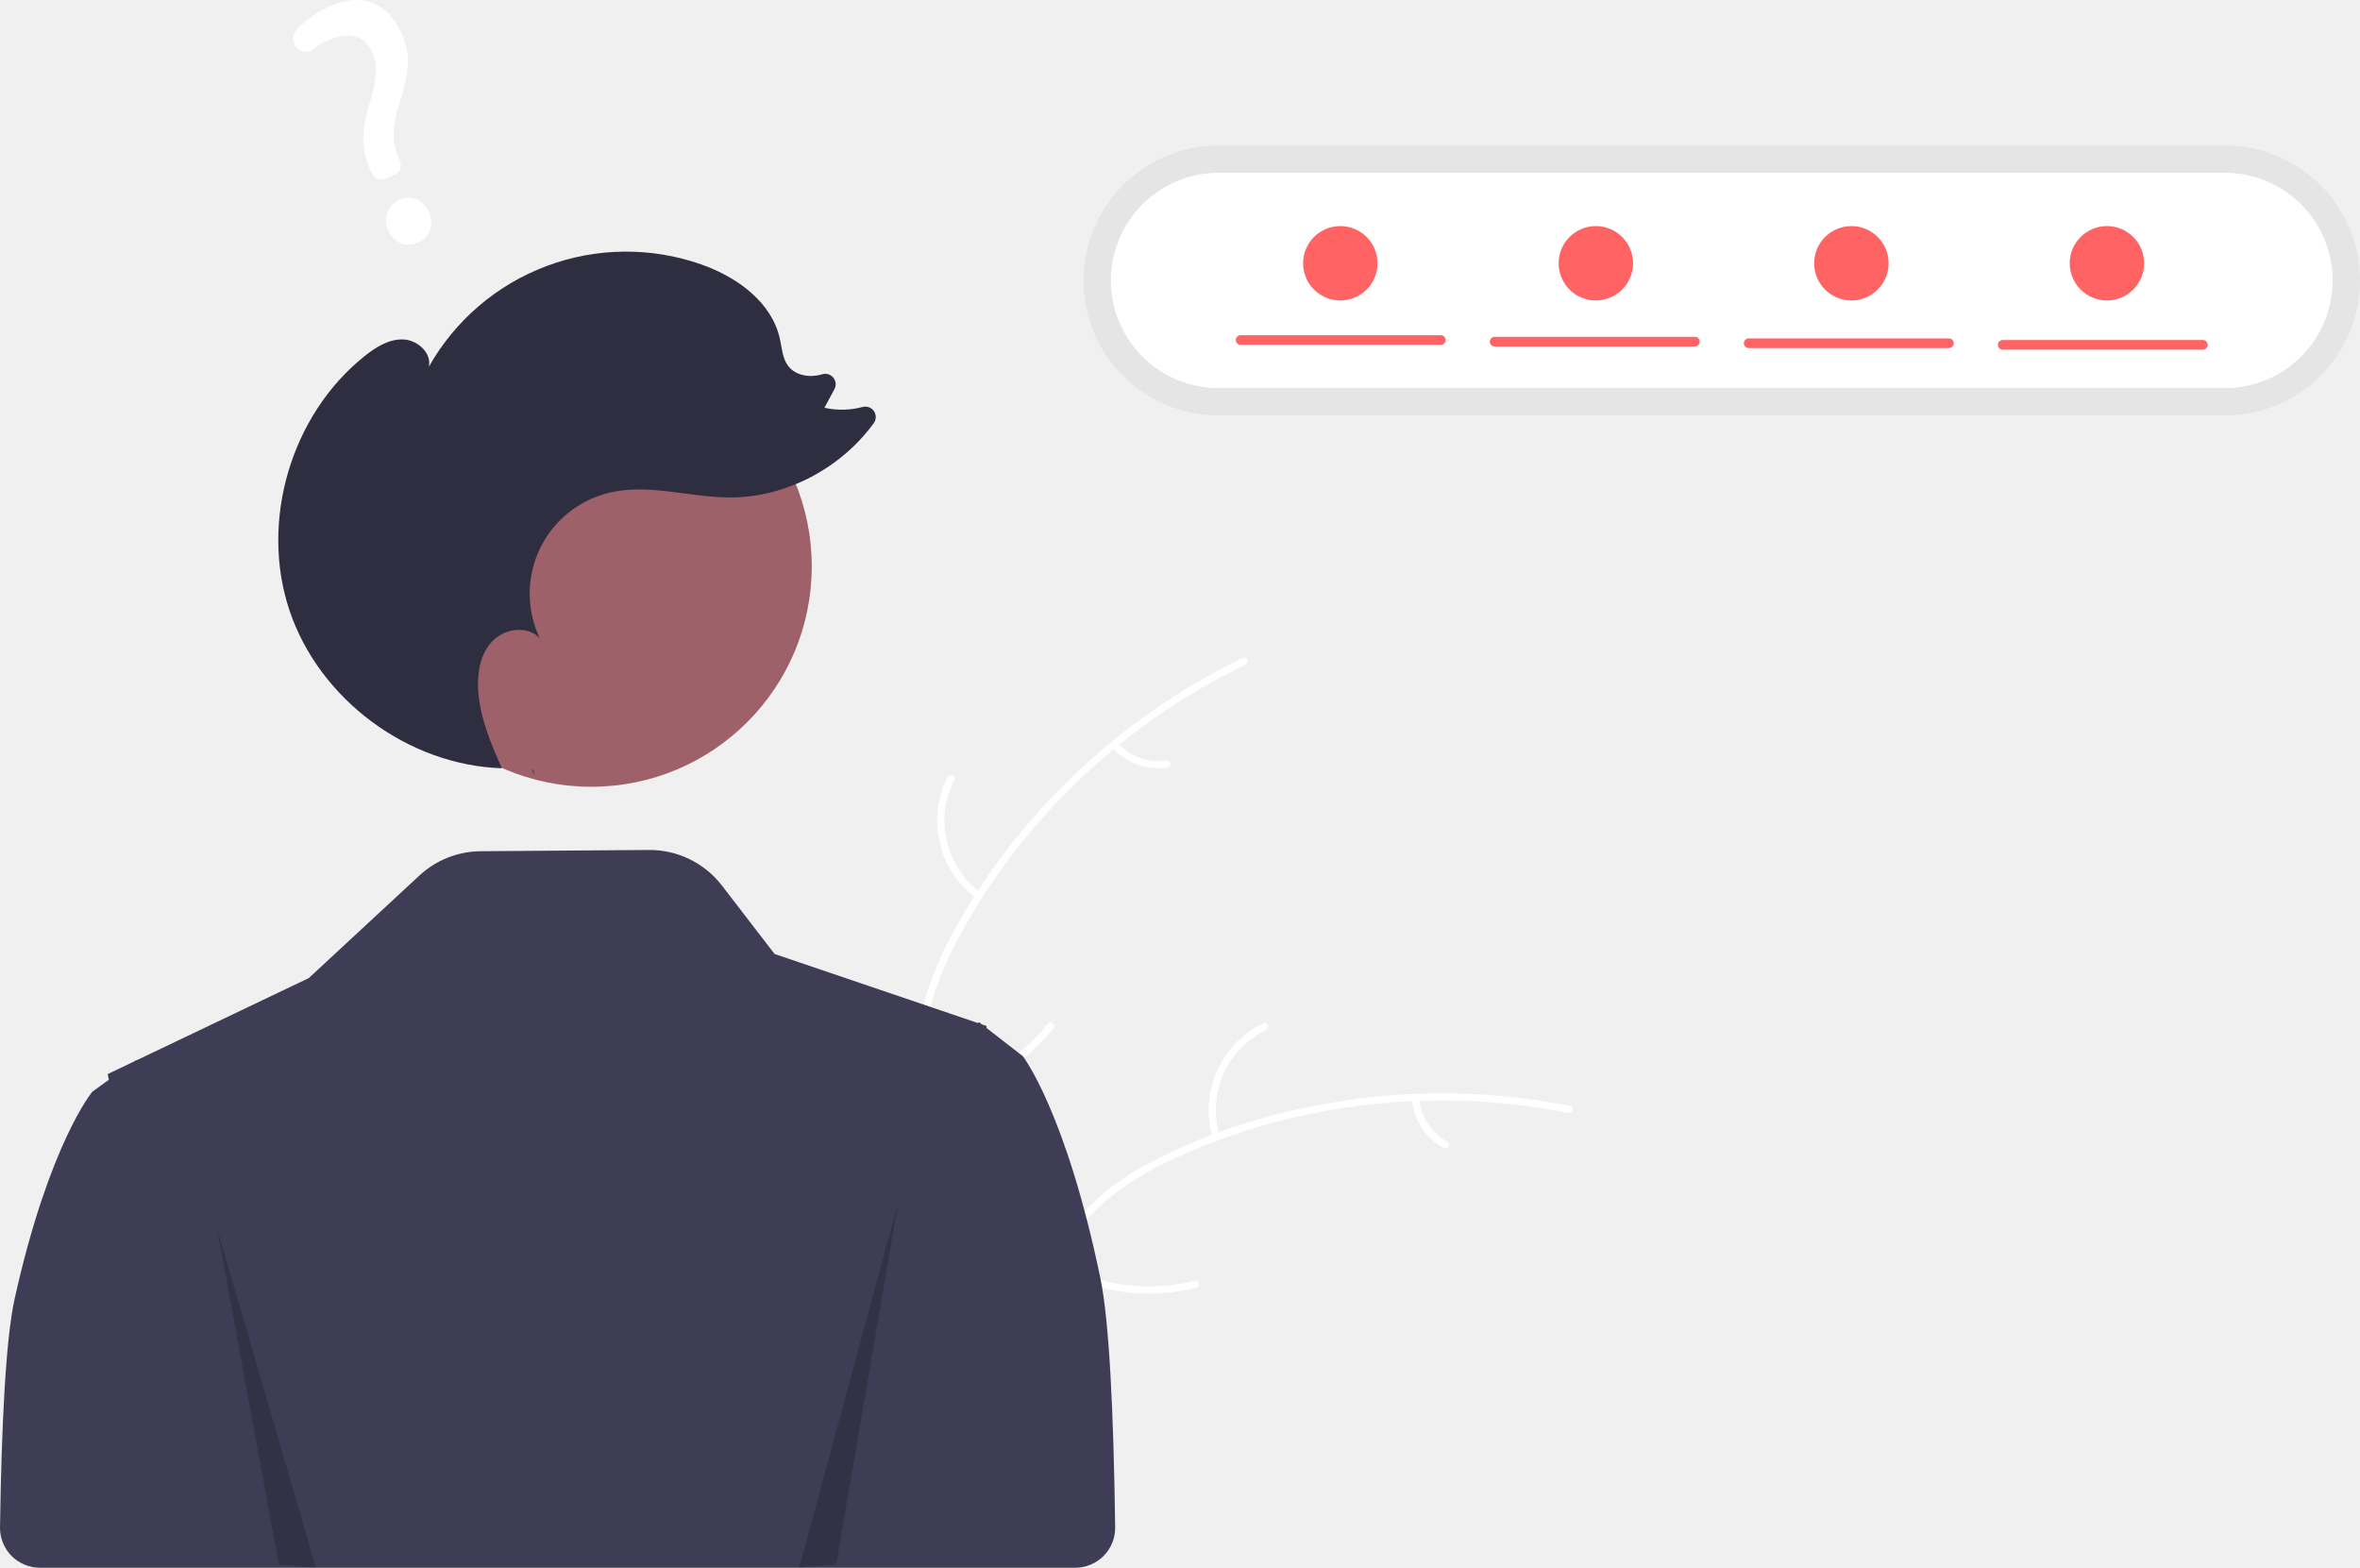
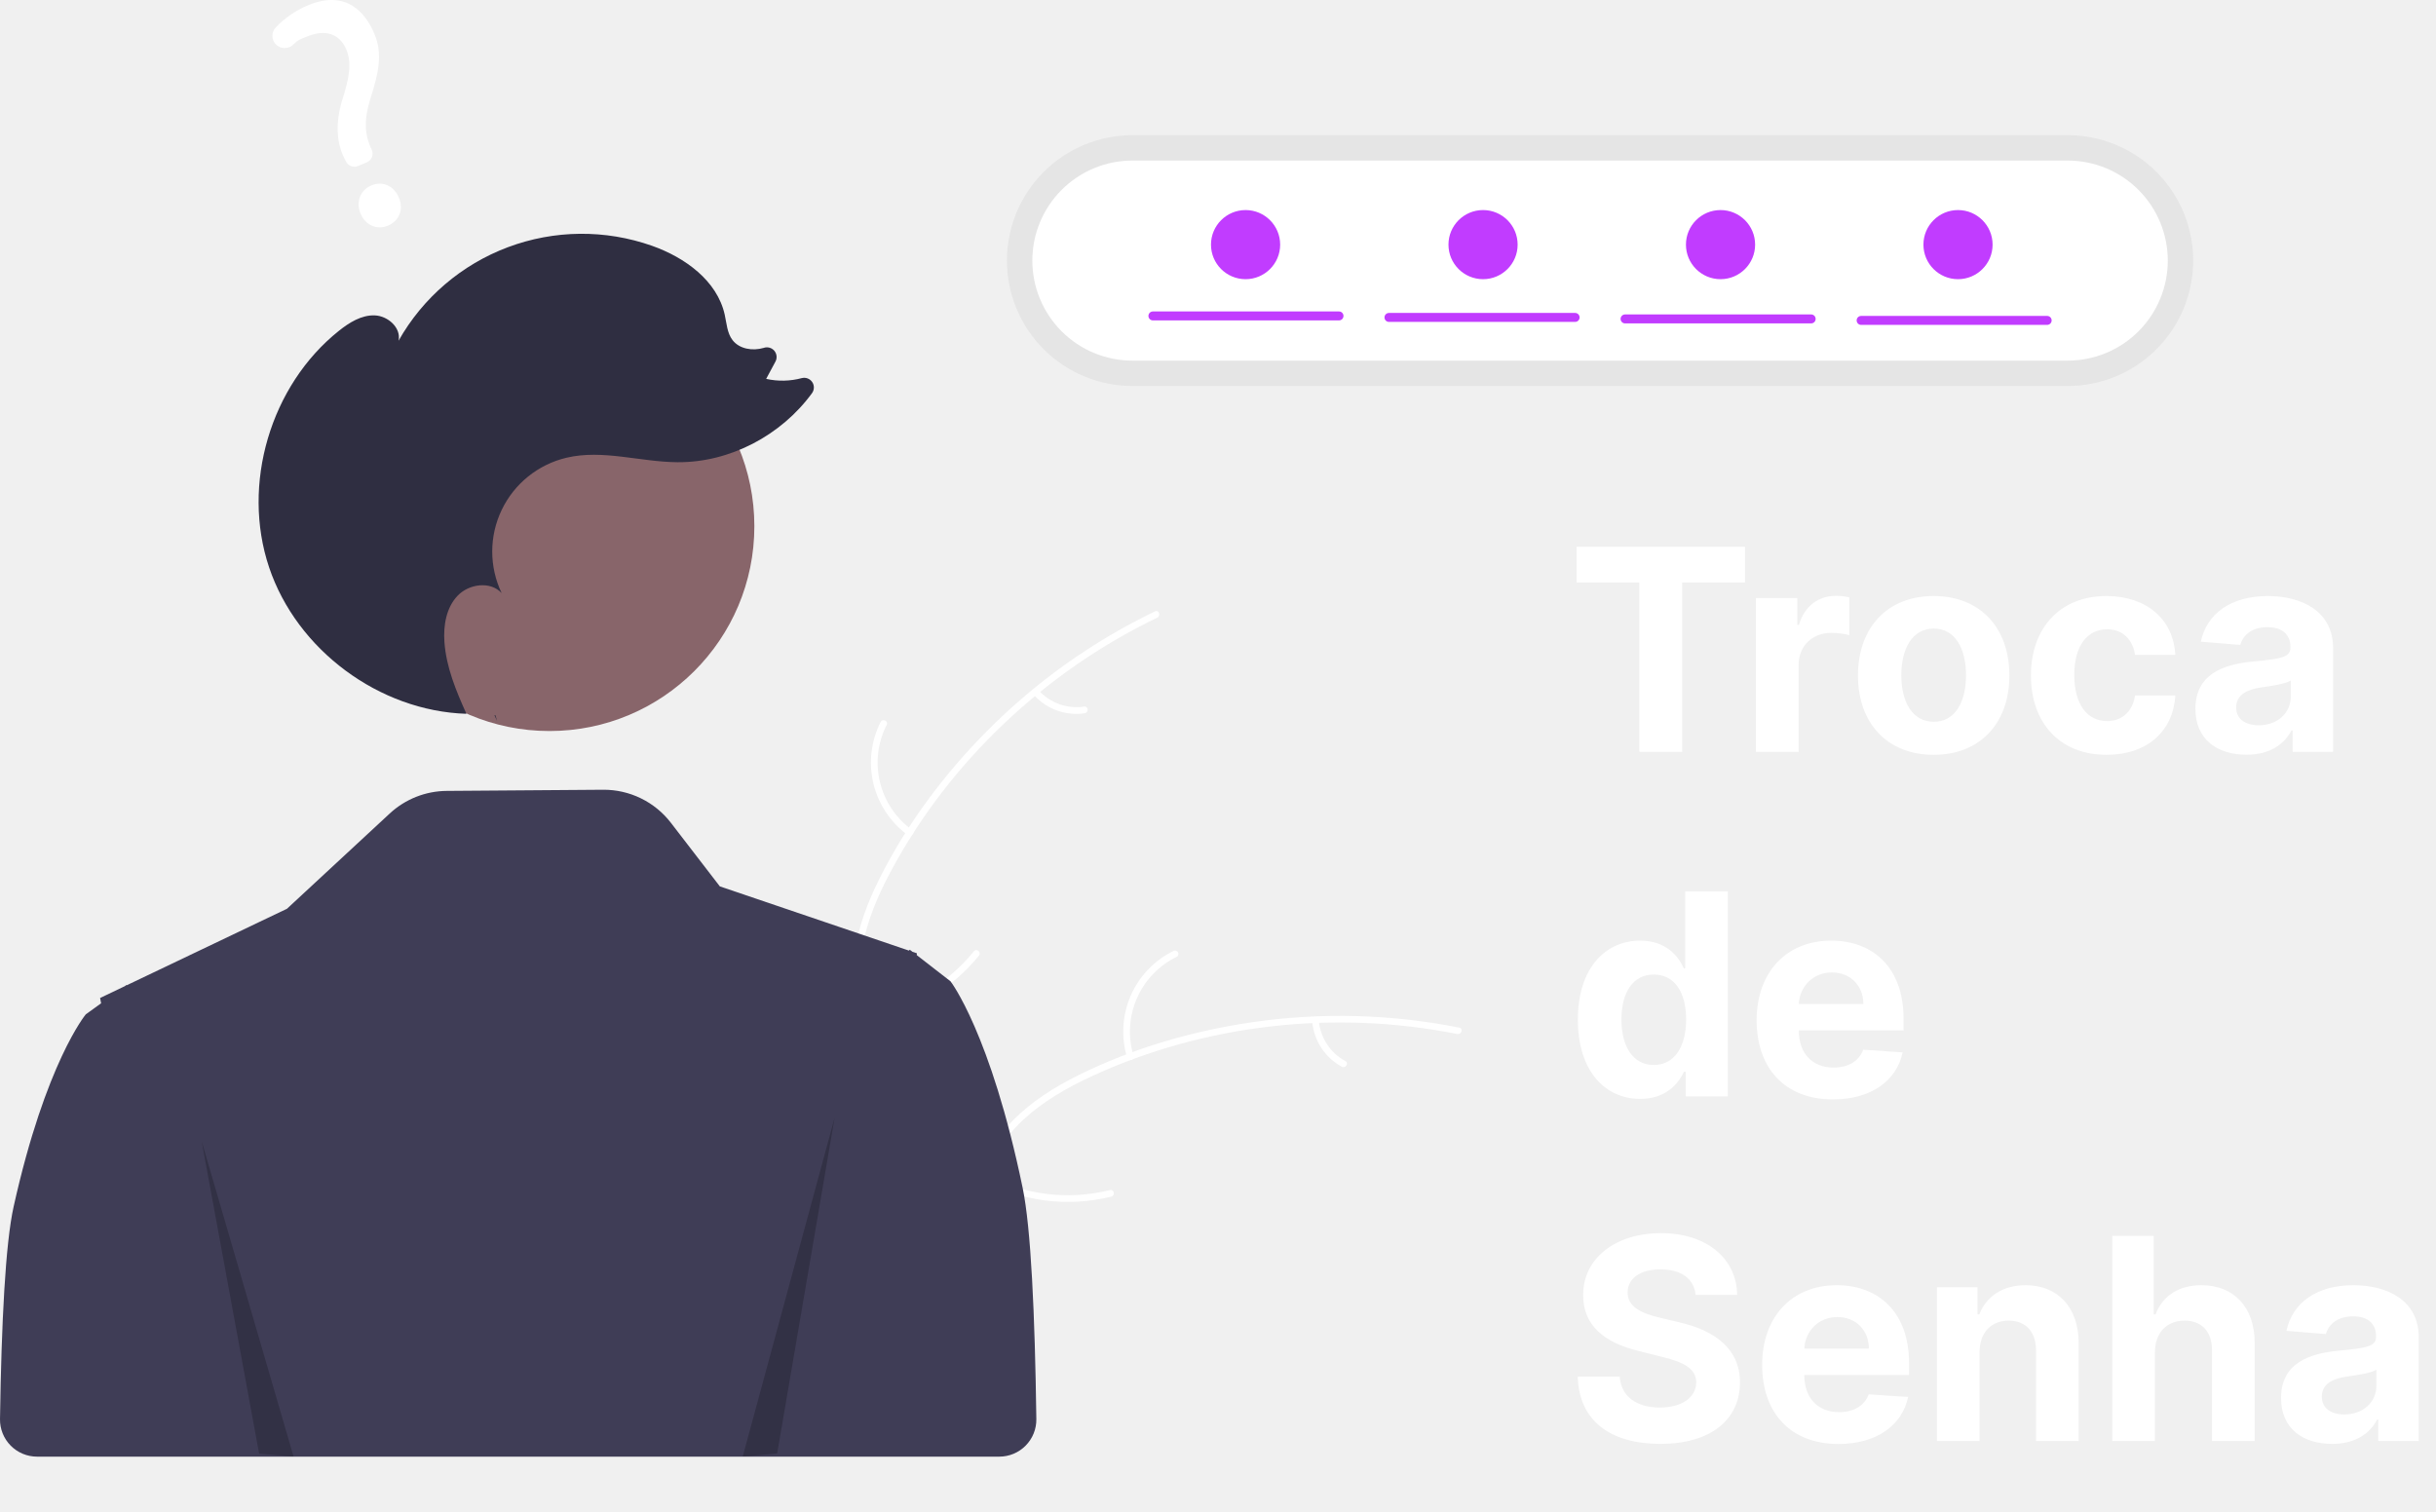
- <svg xmlns="http://www.w3.org/2000/svg" width="280" height="186" viewBox="0 0 280 186" fill="none">
-   <g clip-path="url(#clip0_123_373)">
+ <svg xmlns="http://www.w3.org/2000/svg" width="311" height="193" viewBox="0 0 311 193" fill="none">
+   <g clip-path="url(#clip0_227_73)">
    <path d="M100.436 107.045C110.032 90.172 128.336 77.217 147.712 78.465C133.419 94.001 125.085 114.089 124.184 135.176C123.866 143.309 124.359 152.389 118.956 158.479C115.595 162.268 110.456 164.104 105.404 164.489C100.352 164.874 95.301 163.961 90.316 163.053L89.107 163.424C88.646 144.021 90.841 123.917 100.436 107.045Z" fill="#F0F0F0" />
-     <path d="M147.741 78.871C133.412 85.766 121.195 97.281 113.695 111.324C112.073 114.36 110.693 117.581 110.09 120.987C109.488 124.394 109.909 127.638 111.073 130.874C112.137 133.832 113.569 136.735 113.895 139.901C114.239 143.237 113.011 146.357 110.8 148.833C108.095 151.863 104.462 153.74 100.846 155.452C96.831 157.354 92.63 159.265 89.786 162.813C89.442 163.243 88.794 162.684 89.138 162.254C94.086 156.081 102.556 154.92 108.429 149.947C111.17 147.626 113.227 144.466 113.097 140.763C112.984 137.525 111.51 134.53 110.407 131.544C109.248 128.408 108.67 125.256 109.086 121.913C109.511 118.493 110.768 115.211 112.305 112.147C115.771 105.236 120.513 98.892 125.947 93.407C132.191 87.103 139.468 81.913 147.464 78.062C147.959 77.823 148.232 78.634 147.741 78.871Z" fill="white" />
-     <path d="M115.892 106.631C113.695 105.025 112.141 102.692 111.507 100.047C110.873 97.402 111.2 94.617 112.43 92.191C112.68 91.701 113.454 92.067 113.203 92.558C112.054 94.815 111.749 97.409 112.345 99.871C112.94 102.332 114.397 104.501 116.451 105.983C116.897 106.306 116.335 106.952 115.892 106.631Z" fill="white" />
-     <path d="M110.335 129.445C115.84 128.641 120.838 125.793 124.335 121.468C124.681 121.04 125.329 121.599 124.983 122.027C121.336 126.52 116.128 129.474 110.398 130.298C109.852 130.376 109.792 129.522 110.335 129.445V129.445Z" fill="white" />
-     <path d="M132.614 88.155C133.334 88.954 134.242 89.561 135.255 89.921C136.268 90.282 137.355 90.386 138.418 90.224C138.963 90.139 139.022 90.992 138.48 91.077C137.305 91.251 136.105 91.135 134.985 90.739C133.864 90.342 132.859 89.678 132.055 88.803C131.972 88.727 131.921 88.622 131.913 88.51C131.905 88.398 131.94 88.287 132.01 88.2C132.085 88.114 132.19 88.062 132.303 88.053C132.416 88.045 132.528 88.082 132.614 88.155Z" fill="white" />
-     <path d="M186.265 131.692C185.926 131.754 185.587 131.817 185.245 131.886C180.696 132.754 176.224 133.99 171.874 135.581C171.536 135.699 171.195 135.823 170.861 135.95C160.423 139.896 150.808 145.744 142.506 153.198C139.205 156.168 136.135 159.383 133.322 162.818C129.438 167.562 125.604 173.014 120.528 176.107C120.002 176.436 119.456 176.732 118.894 176.993L89.653 164.87C89.601 164.809 89.545 164.754 89.492 164.693L88.302 164.263C88.435 164.075 88.577 163.884 88.71 163.697C88.786 163.588 88.869 163.481 88.946 163.372C88.999 163.301 89.052 163.229 89.096 163.161C89.114 163.137 89.131 163.113 89.146 163.096C89.19 163.028 89.238 162.97 89.279 162.909C90.068 161.837 90.865 160.769 91.672 159.704C91.675 159.697 91.675 159.697 91.684 159.693C97.851 151.597 104.748 143.945 112.588 137.582C112.824 137.391 113.063 137.192 113.312 137.007C116.862 134.158 120.639 131.604 124.605 129.371C126.78 128.155 129.016 127.05 131.303 126.06C137.219 123.513 143.498 121.912 149.911 121.316C162.695 120.13 175.717 123.043 185.522 131.071C185.772 131.276 186.017 131.479 186.265 131.692Z" fill="#F0F0F0" />
-     <path d="M186.045 132.035C170.452 128.917 153.761 130.759 139.314 137.458C136.19 138.906 133.148 140.647 130.616 143.004C128.082 145.362 126.465 148.205 125.445 151.489C124.513 154.492 123.908 157.671 122.261 160.395C120.526 163.266 117.667 165.018 114.41 165.665C110.425 166.456 106.394 165.768 102.475 164.959C98.124 164.061 93.619 163.059 89.211 164.181C88.677 164.317 88.497 163.48 89.03 163.345C96.7 161.393 104.161 165.563 111.846 165.127C115.432 164.923 118.978 163.638 121.105 160.604C122.965 157.95 123.592 154.672 124.51 151.623C125.473 148.422 126.911 145.557 129.256 143.138C131.655 140.664 134.636 138.8 137.708 137.278C144.638 133.846 152.247 131.635 159.888 130.526C168.671 129.25 177.608 129.486 186.311 131.222C186.85 131.33 186.58 132.142 186.045 132.035V132.035Z" fill="white" />
+     <path d="M147.741 78.871C133.412 85.766 121.195 97.281 113.695 111.324C112.073 114.36 110.693 117.581 110.09 120.987C109.488 124.394 109.909 127.638 111.073 130.874C112.137 133.832 113.569 136.735 113.895 139.901C114.239 143.237 113.011 146.357 110.8 148.833C108.095 151.862 104.462 153.74 100.846 155.452C96.831 157.354 92.63 159.265 89.786 162.813C89.442 163.243 88.794 162.684 89.138 162.254C94.086 156.081 102.556 154.92 108.429 149.947C111.17 147.626 113.227 144.466 113.097 140.763C112.984 137.525 111.51 134.53 110.407 131.544C109.248 128.408 108.67 125.255 109.086 121.913C109.511 118.493 110.768 115.211 112.305 112.147C115.771 105.236 120.513 98.892 125.947 93.407C132.191 87.103 139.468 81.913 147.464 78.062C147.958 77.823 148.232 78.634 147.741 78.871Z" fill="white" />
+     <path d="M115.892 106.631C113.695 105.025 112.141 102.692 111.507 100.047C110.873 97.402 111.2 94.617 112.43 92.191C112.68 91.701 113.454 92.067 113.203 92.558C112.053 94.815 111.749 97.409 112.345 99.871C112.94 102.332 114.396 104.501 116.451 105.983C116.897 106.306 116.335 106.952 115.892 106.631Z" fill="white" />
+     <path d="M110.336 129.445C115.84 128.641 120.839 125.793 124.335 121.468C124.681 121.04 125.329 121.599 124.983 122.027C121.336 126.52 116.128 129.474 110.398 130.298C109.852 130.376 109.792 129.522 110.336 129.445V129.445Z" fill="white" />
+     <path d="M132.614 88.156C133.334 88.954 134.242 89.561 135.255 89.921C136.268 90.283 137.355 90.386 138.418 90.224C138.963 90.139 139.022 90.992 138.48 91.077C137.305 91.251 136.105 91.135 134.985 90.739C133.865 90.342 132.859 89.678 132.055 88.803C131.972 88.727 131.921 88.622 131.913 88.51C131.905 88.398 131.94 88.287 132.01 88.2C132.085 88.114 132.19 88.062 132.303 88.054C132.416 88.045 132.528 88.082 132.614 88.156Z" fill="white" />
+     <path d="M186.265 131.692C185.926 131.754 185.587 131.817 185.245 131.886C180.696 132.754 176.224 133.99 171.874 135.581C171.536 135.699 171.195 135.823 170.861 135.95C160.423 139.896 150.808 145.744 142.506 153.198C139.205 156.168 136.135 159.383 133.322 162.818C129.438 167.562 125.604 173.014 120.528 176.107C120.002 176.436 119.456 176.732 118.894 176.993L89.653 164.87C89.601 164.809 89.545 164.754 89.492 164.693L88.302 164.263C88.435 164.075 88.577 163.884 88.709 163.697C88.786 163.588 88.869 163.481 88.945 163.372C88.999 163.301 89.052 163.229 89.096 163.161C89.113 163.137 89.131 163.113 89.146 163.096C89.19 163.028 89.238 162.97 89.279 162.909C90.068 161.837 90.865 160.769 91.672 159.704C91.675 159.697 91.675 159.697 91.684 159.693C97.851 151.597 104.748 143.945 112.588 137.582C112.824 137.39 113.062 137.192 113.312 137.006C116.862 134.158 120.638 131.604 124.604 129.371C126.78 128.155 129.016 127.05 131.303 126.06C137.219 123.513 143.498 121.912 149.911 121.316C162.695 120.13 175.716 123.043 185.522 131.071C185.772 131.276 186.017 131.479 186.265 131.692Z" fill="#F0F0F0" />
+     <path d="M186.045 132.035C170.451 128.917 153.761 130.759 139.314 137.458C136.19 138.906 133.148 140.647 130.616 143.004C128.082 145.362 126.465 148.205 125.445 151.489C124.513 154.492 123.908 157.671 122.261 160.395C120.526 163.266 117.667 165.018 114.41 165.665C110.425 166.456 106.394 165.768 102.475 164.959C98.124 164.061 93.619 163.059 89.211 164.181C88.677 164.317 88.497 163.48 89.03 163.345C96.7 161.393 104.161 165.563 111.846 165.127C115.432 164.923 118.978 163.638 121.105 160.604C122.965 157.95 123.592 154.672 124.51 151.623C125.473 148.423 126.911 145.558 129.256 143.138C131.655 140.664 134.636 138.8 137.708 137.279C144.638 133.846 152.247 131.635 159.888 130.526C168.671 129.25 177.608 129.486 186.311 131.222C186.85 131.33 186.58 132.142 186.045 132.035V132.035Z" fill="white" />
    <path d="M143.895 135.033C143.108 132.429 143.272 129.63 144.359 127.137C145.446 124.643 147.385 122.617 149.828 121.42C150.323 121.179 150.72 121.937 150.225 122.178C147.947 123.289 146.142 125.176 145.134 127.5C144.127 129.825 143.984 132.432 144.731 134.852C144.893 135.378 144.055 135.556 143.895 135.033Z" fill="white" />
-     <path d="M125.717 149.905C130.596 152.575 136.303 153.31 141.7 151.961C142.234 151.827 142.414 152.663 141.88 152.797C136.262 154.19 130.325 153.414 125.254 150.624C124.77 150.357 125.237 149.64 125.717 149.905Z" fill="white" />
-     <path d="M168.375 130.345C168.469 131.416 168.828 132.446 169.42 133.344C170.011 134.242 170.816 134.979 171.763 135.489C172.249 135.749 171.782 136.466 171.299 136.208C170.256 135.64 169.367 134.825 168.712 133.834C168.056 132.844 167.653 131.708 167.538 130.525C167.518 130.415 167.541 130.301 167.602 130.206C167.663 130.112 167.757 130.044 167.866 130.017C167.977 129.994 168.093 130.015 168.188 130.076C168.283 130.138 168.35 130.234 168.375 130.345Z" fill="white" />
-     <path d="M130.563 151.693C126.468 131.901 121.35 125.302 121.35 125.302L119.394 123.787L117.042 121.961L117.054 121.726L116.496 121.536L116.365 121.435L116.15 121.27L116.116 121.307L116.043 121.382L105.401 117.767L91.9 113.183L85.649 105.06C84.631 103.738 83.32 102.668 81.819 101.937C80.318 101.205 78.668 100.831 76.999 100.843L57.033 100.991C54.333 101.011 51.739 102.039 49.76 103.874L36.636 116.042L16.188 125.804L16.153 125.769L15.939 125.923L12.779 127.433L12.909 128.111L10.954 129.522C10.954 129.522 5.835 135.662 1.74 154.078C0.698 158.763 0.186 168.815 0.001 181.202C-0.009 181.829 0.107 182.451 0.34 183.032C0.573 183.614 0.92 184.143 1.36 184.59C1.8 185.036 2.324 185.391 2.903 185.633C3.481 185.875 4.102 186 4.729 186H113.948V186H127.58C128.206 186 128.827 185.875 129.404 185.633C129.982 185.391 130.506 185.037 130.946 184.591C131.386 184.145 131.733 183.617 131.967 183.036C132.201 182.455 132.317 181.833 132.308 181.207C132.127 167.728 131.615 156.775 130.563 151.693Z" fill="#3F3D56" />
-     <path d="M144.577 17.26C140.328 17.26 136.252 18.947 133.248 21.951C130.243 24.954 128.555 29.028 128.555 33.275C128.555 37.523 130.243 41.596 133.248 44.6C136.252 47.603 140.328 49.29 144.577 49.29H263.978C268.227 49.29 272.303 47.603 275.307 44.6C278.312 41.596 280 37.523 280 33.275C280 29.028 278.312 24.954 275.307 21.951C272.303 18.947 268.227 17.26 263.978 17.26H144.577Z" fill="#E5E5E5" />
+     <path d="M125.717 149.905C130.596 152.575 136.303 153.31 141.699 151.961C142.234 151.827 142.414 152.663 141.88 152.797C136.262 154.19 130.324 153.414 125.253 150.624C124.77 150.357 125.237 149.64 125.717 149.905Z" fill="white" />
+     <path d="M168.375 130.345C168.469 131.416 168.828 132.446 169.42 133.344C170.011 134.242 170.816 134.979 171.763 135.489C172.249 135.749 171.782 136.466 171.299 136.208C170.256 135.64 169.367 134.825 168.712 133.834C168.056 132.844 167.653 131.708 167.538 130.525C167.518 130.415 167.541 130.301 167.602 130.206C167.662 130.112 167.757 130.044 167.866 130.017C167.977 129.994 168.093 130.015 168.188 130.076C168.283 130.138 168.35 130.234 168.375 130.345Z" fill="white" />
+     <path d="M130.563 151.693C126.468 131.901 121.35 125.302 121.35 125.302L119.394 123.786L117.042 121.961L117.054 121.726L116.496 121.536L116.365 121.435L116.15 121.27L116.116 121.307L116.043 121.382L105.401 117.767L91.901 113.183L85.649 105.06C84.631 103.737 83.32 102.668 81.819 101.937C80.318 101.205 78.668 100.831 76.999 100.843L57.033 100.991C54.333 101.011 51.739 102.039 49.76 103.874L36.636 116.042L16.188 125.804L16.153 125.769L15.939 125.923L12.779 127.433L12.91 128.111L10.954 129.522C10.954 129.522 5.835 135.661 1.74 154.077C0.698 158.763 0.186 168.815 0.001 181.202C-0.009 181.828 0.107 182.451 0.34 183.032C0.574 183.614 0.92 184.143 1.36 184.59C1.8 185.036 2.325 185.391 2.903 185.633C3.481 185.875 4.102 186 4.729 186H113.948V186H127.58C128.206 186 128.827 185.875 129.405 185.633C129.982 185.391 130.507 185.037 130.946 184.591C131.386 184.145 131.733 183.617 131.967 183.036C132.201 182.455 132.317 181.833 132.308 181.207C132.127 167.728 131.615 156.774 130.563 151.693Z" fill="#3F3D56" />
+     <path d="M144.577 17.26C140.328 17.26 136.252 18.947 133.248 21.951C130.243 24.954 128.555 29.028 128.555 33.275C128.555 37.523 130.243 41.596 133.248 44.599C136.252 47.603 140.328 49.29 144.577 49.29H263.978C268.227 49.29 272.303 47.603 275.307 44.599C278.312 41.596 280 37.523 280 33.275C280 29.028 278.312 24.954 275.307 21.951C272.303 18.947 268.227 17.26 263.978 17.26H144.577Z" fill="#E5E5E5" />
    <path d="M144.577 20.501C141.187 20.501 137.937 21.847 135.54 24.243C133.144 26.638 131.797 29.887 131.797 33.275C131.797 36.663 133.144 39.912 135.54 42.308C137.937 44.703 141.187 46.049 144.577 46.049H263.978C267.367 46.049 270.618 44.703 273.014 42.308C275.411 39.912 276.757 36.663 276.757 33.275C276.757 29.887 275.411 26.638 273.014 24.243C270.618 21.847 267.367 20.501 263.978 20.501H144.577Z" fill="white" />
-     <path d="M70.151 93.345C84.597 93.345 96.308 81.639 96.308 67.199C96.308 52.759 84.597 41.053 70.151 41.053C55.705 41.053 43.994 52.759 43.994 67.199C43.994 81.639 55.705 93.345 70.151 93.345Z" fill="#9E616A" />
-     <path d="M63.46 92.065C63.348 91.819 63.237 91.572 63.126 91.325C63.168 91.326 63.211 91.332 63.254 91.333L63.46 92.065Z" fill="#2F2E41" />
-     <path d="M43.267 42.242C44.59 41.188 46.136 40.217 47.827 40.272C49.519 40.326 51.234 41.853 50.884 43.508C53.99 38.009 58.936 33.78 64.851 31.563C70.766 29.346 77.274 29.282 83.232 31.383C87.436 32.866 91.558 35.832 92.524 40.182C92.772 41.299 92.825 42.523 93.523 43.43C94.402 44.573 96.085 44.832 97.47 44.43C97.484 44.426 97.498 44.422 97.512 44.417C97.746 44.338 97.999 44.33 98.237 44.395C98.476 44.46 98.689 44.595 98.85 44.783C99.011 44.971 99.112 45.203 99.139 45.449C99.167 45.694 99.12 45.943 99.005 46.161L97.816 48.379C99.315 48.713 100.873 48.68 102.357 48.282C102.604 48.218 102.864 48.231 103.103 48.32C103.341 48.409 103.547 48.57 103.69 48.781C103.834 48.991 103.909 49.241 103.905 49.495C103.901 49.75 103.818 49.997 103.668 50.203C99.746 55.586 93.193 59.062 86.507 59.021C81.754 58.992 76.952 57.355 72.327 58.447C70.538 58.87 68.865 59.687 67.434 60.84C66.002 61.993 64.846 63.452 64.052 65.109C63.257 66.766 62.844 68.581 62.842 70.418C62.841 72.256 63.251 74.071 64.043 75.73C62.622 74.176 59.875 74.544 58.421 76.067C56.968 77.591 56.592 79.864 56.738 81.964C56.962 85.176 58.221 88.202 59.548 91.147C48.421 90.797 37.897 82.995 34.354 72.443C30.797 61.846 34.525 49.213 43.267 42.242Z" fill="#2F2E41" />
-     <path opacity="0.2" d="M25.745 145.718L33.082 185.617L37.484 186L25.745 145.718Z" fill="black" />
+     <path d="M70.151 93.345C84.597 93.345 96.308 81.639 96.308 67.199C96.308 52.759 84.597 41.053 70.151 41.053C55.705 41.053 43.994 52.759 43.994 67.199C43.994 81.639 55.705 93.345 70.151 93.345Z" fill="#88656A" />
+     <path d="M63.46 92.065C63.348 91.819 63.237 91.572 63.125 91.325C63.168 91.326 63.211 91.332 63.254 91.333L63.46 92.065Z" fill="#2F2E41" />
+     <path d="M43.267 42.242C44.59 41.188 46.136 40.217 47.828 40.272C49.519 40.326 51.234 41.853 50.884 43.508C53.99 38.009 58.936 33.78 64.851 31.563C70.766 29.346 77.274 29.282 83.232 31.383C87.436 32.866 91.558 35.832 92.524 40.182C92.772 41.299 92.825 42.523 93.523 43.43C94.402 44.573 96.085 44.832 97.471 44.43C97.484 44.426 97.498 44.422 97.512 44.417C97.746 44.338 97.999 44.33 98.237 44.395C98.476 44.46 98.689 44.595 98.85 44.783C99.011 44.971 99.112 45.203 99.139 45.449C99.167 45.694 99.12 45.943 99.005 46.161L97.816 48.379C99.315 48.713 100.873 48.68 102.357 48.282C102.604 48.218 102.864 48.231 103.103 48.32C103.341 48.409 103.547 48.57 103.69 48.781C103.834 48.991 103.909 49.241 103.905 49.495C103.901 49.75 103.818 49.997 103.668 50.203C99.746 55.586 93.194 59.062 86.507 59.021C81.754 58.992 76.952 57.355 72.327 58.447C70.538 58.87 68.866 59.687 67.434 60.84C66.002 61.993 64.846 63.452 64.052 65.109C63.257 66.766 62.844 68.581 62.842 70.418C62.841 72.256 63.251 74.071 64.043 75.73C62.622 74.176 59.875 74.544 58.422 76.067C56.968 77.591 56.592 79.864 56.738 81.964C56.962 85.176 58.221 88.202 59.548 91.147C48.421 90.797 37.897 82.995 34.355 72.443C30.797 61.846 34.525 49.213 43.267 42.242Z" fill="#2F2E41" />
+     <path opacity="0.2" d="M25.745 145.717L33.082 185.617L37.484 186L25.745 145.717Z" fill="black" />
    <path opacity="0.2" d="M106.558 142.708L99.222 185.588L94.82 186L106.558 142.708Z" fill="black" />
-     <path d="M49.524 28.814C48.117 29.401 46.65 28.758 46.034 27.285C45.409 25.788 45.993 24.27 47.422 23.673C48.851 23.077 50.293 23.722 50.928 25.242C51.554 26.739 50.976 28.208 49.524 28.814ZM46.83 20.728L45.711 21.195C45.432 21.311 45.119 21.317 44.835 21.213C44.552 21.109 44.317 20.902 44.179 20.633L44.123 20.525C42.92 18.356 42.782 15.719 43.716 12.693C44.581 9.978 44.94 8.068 44.218 6.338C43.382 4.338 41.598 3.712 39.323 4.62C38.441 4.988 38.16 4.982 37.465 5.671C37.315 5.822 37.134 5.942 36.936 6.022C36.738 6.103 36.525 6.143 36.311 6.139C36.104 6.137 35.9 6.093 35.711 6.01C35.521 5.927 35.35 5.806 35.208 5.656C34.935 5.366 34.782 4.983 34.78 4.585C34.778 4.186 34.927 3.802 35.197 3.509C36.365 2.288 37.772 1.321 39.332 0.671C44.22 -1.369 46.681 1.643 47.807 4.339C48.908 6.975 48.289 9.422 47.293 12.59C46.459 15.223 46.508 17.173 47.455 19.113C47.524 19.26 47.562 19.419 47.567 19.58C47.573 19.742 47.545 19.903 47.487 20.054C47.428 20.205 47.34 20.342 47.227 20.458C47.114 20.574 46.979 20.666 46.83 20.728L46.83 20.728Z" fill="white" />
-     <path d="M170.951 40.913H147.195C147.119 40.914 147.044 40.899 146.974 40.871C146.904 40.842 146.841 40.8 146.787 40.747C146.734 40.694 146.691 40.631 146.662 40.561C146.633 40.491 146.618 40.417 146.618 40.341C146.618 40.266 146.633 40.191 146.662 40.121C146.691 40.052 146.734 39.989 146.787 39.935C146.841 39.882 146.904 39.84 146.974 39.812C147.044 39.783 147.119 39.769 147.195 39.769H170.951C171.102 39.77 171.247 39.831 171.353 39.938C171.46 40.045 171.519 40.19 171.519 40.341C171.519 40.492 171.46 40.637 171.353 40.744C171.247 40.852 171.102 40.912 170.951 40.913Z" fill="#FF6363" />
-     <path d="M201.087 41.104H177.331C177.256 41.104 177.181 41.09 177.111 41.062C177.041 41.033 176.977 40.991 176.924 40.938C176.87 40.885 176.828 40.821 176.799 40.752C176.77 40.682 176.755 40.607 176.755 40.532C176.755 40.456 176.77 40.382 176.799 40.312C176.828 40.242 176.87 40.179 176.924 40.126C176.977 40.073 177.041 40.031 177.111 40.002C177.181 39.974 177.256 39.959 177.331 39.96H201.087C201.163 39.959 201.238 39.974 201.308 40.002C201.377 40.031 201.441 40.073 201.495 40.126C201.548 40.179 201.591 40.242 201.62 40.312C201.649 40.382 201.664 40.456 201.664 40.532C201.664 40.607 201.649 40.682 201.62 40.752C201.591 40.821 201.548 40.885 201.495 40.938C201.441 40.991 201.377 41.033 201.308 41.062C201.238 41.09 201.163 41.104 201.087 41.104Z" fill="#FF6363" />
-     <path d="M231.224 41.295H207.468C207.316 41.294 207.172 41.233 207.065 41.126C206.959 41.019 206.899 40.874 206.899 40.723C206.899 40.572 206.959 40.427 207.065 40.319C207.172 40.212 207.316 40.152 207.468 40.151H231.224C231.299 40.15 231.374 40.165 231.444 40.193C231.514 40.222 231.578 40.264 231.631 40.317C231.685 40.37 231.727 40.433 231.756 40.503C231.785 40.572 231.8 40.647 231.8 40.723C231.8 40.798 231.785 40.873 231.756 40.942C231.727 41.012 231.685 41.075 231.631 41.128C231.578 41.182 231.514 41.224 231.444 41.252C231.374 41.281 231.299 41.295 231.224 41.295H231.224Z" fill="#FF6363" />
-     <path d="M261.36 41.485H237.604C237.453 41.484 237.308 41.423 237.202 41.316C237.095 41.209 237.036 41.064 237.036 40.913C237.036 40.762 237.095 40.617 237.202 40.51C237.308 40.403 237.453 40.342 237.604 40.341H261.36C261.511 40.342 261.656 40.403 261.763 40.51C261.869 40.617 261.929 40.762 261.929 40.913C261.929 41.064 261.869 41.209 261.763 41.316C261.656 41.423 261.511 41.484 261.36 41.485Z" fill="#FF6363" />
-     <path d="M159.021 35.649C161.459 35.649 163.436 33.673 163.436 31.236C163.436 28.799 161.459 26.823 159.021 26.823C156.582 26.823 154.605 28.799 154.605 31.236C154.605 33.673 156.582 35.649 159.021 35.649Z" fill="#FF6363" />
-     <path d="M189.339 35.649C191.777 35.649 193.754 33.673 193.754 31.236C193.754 28.799 191.777 26.823 189.339 26.823C186.9 26.823 184.924 28.799 184.924 31.236C184.924 33.673 186.9 35.649 189.339 35.649Z" fill="#FF6363" />
-     <path d="M219.657 35.649C222.096 35.649 224.073 33.673 224.073 31.236C224.073 28.799 222.096 26.823 219.657 26.823C217.219 26.823 215.242 28.799 215.242 31.236C215.242 33.673 217.219 35.649 219.657 35.649Z" fill="#FF6363" />
-     <path d="M249.976 35.649C252.414 35.649 254.391 33.673 254.391 31.236C254.391 28.799 252.414 26.823 249.976 26.823C247.537 26.823 245.561 28.799 245.561 31.236C245.561 33.673 247.537 35.649 249.976 35.649Z" fill="#FF6363" />
+     <path d="M49.524 28.814C48.117 29.401 46.65 28.758 46.034 27.285C45.409 25.788 45.993 24.27 47.422 23.673C48.851 23.076 50.293 23.722 50.928 25.242C51.554 26.739 50.976 28.208 49.524 28.814ZM46.83 20.728L45.711 21.195C45.432 21.31 45.119 21.317 44.835 21.213C44.552 21.109 44.317 20.902 44.179 20.633L44.123 20.525C42.92 18.356 42.782 15.719 43.716 12.693C44.581 9.978 44.94 8.068 44.218 6.338C43.382 4.338 41.598 3.712 39.323 4.619C38.441 4.988 38.16 4.982 37.466 5.67C37.315 5.822 37.135 5.942 36.936 6.022C36.738 6.103 36.525 6.143 36.311 6.139C36.105 6.137 35.9 6.093 35.711 6.01C35.521 5.927 35.35 5.806 35.208 5.656C34.935 5.366 34.782 4.983 34.78 4.584C34.778 4.186 34.927 3.802 35.197 3.509C36.365 2.288 37.772 1.321 39.332 0.671C44.22 -1.369 46.681 1.643 47.807 4.339C48.908 6.975 48.289 9.422 47.293 12.59C46.459 15.223 46.508 17.173 47.455 19.113C47.524 19.259 47.562 19.418 47.567 19.58C47.573 19.742 47.545 19.903 47.487 20.054C47.428 20.205 47.34 20.342 47.227 20.458C47.114 20.574 46.979 20.666 46.83 20.728L46.83 20.728Z" fill="white" />
+     <path d="M170.951 40.913H147.195C147.119 40.914 147.044 40.899 146.974 40.871C146.904 40.842 146.841 40.8 146.787 40.747C146.734 40.694 146.691 40.631 146.662 40.561C146.633 40.491 146.618 40.417 146.618 40.341C146.618 40.266 146.633 40.191 146.662 40.121C146.691 40.052 146.734 39.989 146.787 39.935C146.841 39.882 146.904 39.84 146.974 39.812C147.044 39.783 147.119 39.769 147.195 39.769H170.951C171.102 39.77 171.247 39.831 171.353 39.938C171.46 40.045 171.519 40.19 171.519 40.341C171.519 40.492 171.46 40.637 171.353 40.744C171.247 40.852 171.102 40.912 170.951 40.913Z" fill="#C13CFF" />
+     <path d="M201.087 41.104H177.331C177.256 41.104 177.181 41.09 177.111 41.062C177.041 41.033 176.977 40.991 176.924 40.938C176.87 40.885 176.828 40.821 176.799 40.752C176.77 40.682 176.755 40.607 176.755 40.532C176.755 40.456 176.77 40.382 176.799 40.312C176.828 40.242 176.87 40.179 176.924 40.126C176.977 40.073 177.041 40.031 177.111 40.002C177.181 39.974 177.256 39.959 177.331 39.96H201.087C201.163 39.959 201.238 39.974 201.308 40.002C201.378 40.031 201.441 40.073 201.495 40.126C201.548 40.179 201.591 40.242 201.62 40.312C201.649 40.382 201.664 40.456 201.664 40.532C201.664 40.607 201.649 40.682 201.62 40.752C201.591 40.821 201.548 40.885 201.495 40.938C201.441 40.991 201.378 41.033 201.308 41.062C201.238 41.09 201.163 41.104 201.087 41.104Z" fill="#C13CFF" />
+     <path d="M231.224 41.295H207.467C207.316 41.294 207.172 41.233 207.065 41.126C206.959 41.019 206.899 40.874 206.899 40.723C206.899 40.572 206.959 40.427 207.065 40.319C207.172 40.212 207.316 40.152 207.467 40.151H231.224C231.299 40.15 231.374 40.164 231.444 40.193C231.514 40.221 231.577 40.264 231.631 40.317C231.685 40.37 231.727 40.433 231.756 40.503C231.785 40.572 231.8 40.647 231.8 40.723C231.8 40.798 231.785 40.873 231.756 40.942C231.727 41.012 231.685 41.075 231.631 41.128C231.577 41.182 231.514 41.224 231.444 41.252C231.374 41.281 231.299 41.295 231.224 41.295H231.224Z" fill="#C13CFF" />
+     <path d="M261.36 41.485H237.604C237.453 41.484 237.308 41.423 237.202 41.316C237.095 41.209 237.036 41.064 237.036 40.913C237.036 40.762 237.095 40.617 237.202 40.51C237.308 40.403 237.453 40.342 237.604 40.341H261.36C261.511 40.342 261.656 40.403 261.762 40.51C261.869 40.617 261.929 40.762 261.929 40.913C261.929 41.064 261.869 41.209 261.762 41.316C261.656 41.423 261.511 41.484 261.36 41.485Z" fill="#C13CFF" />
+     <path d="M159.021 35.649C161.459 35.649 163.436 33.673 163.436 31.236C163.436 28.799 161.459 26.823 159.021 26.823C156.582 26.823 154.605 28.799 154.605 31.236C154.605 33.673 156.582 35.649 159.021 35.649Z" fill="#C13CFF" />
+     <path d="M189.339 35.649C191.777 35.649 193.754 33.673 193.754 31.236C193.754 28.799 191.777 26.823 189.339 26.823C186.9 26.823 184.924 28.799 184.924 31.236C184.924 33.673 186.9 35.649 189.339 35.649Z" fill="#C13CFF" />
+     <path d="M219.657 35.649C222.096 35.649 224.073 33.673 224.073 31.236C224.073 28.799 222.096 26.823 219.657 26.823C217.219 26.823 215.242 28.799 215.242 31.236C215.242 33.673 217.219 35.649 219.657 35.649Z" fill="#C13CFF" />
+     <path d="M249.976 35.649C252.414 35.649 254.391 33.673 254.391 31.236C254.391 28.799 252.414 26.823 249.976 26.823C247.537 26.823 245.561 28.799 245.561 31.236C245.561 33.673 247.537 35.649 249.976 35.649Z" fill="#C13CFF" />
  </g>
+   <path d="M201.278 74.382H209.294V96H214.766V74.382H222.781V69.818H201.278V74.382ZM224.181 96H229.627V84.891C229.627 82.474 231.391 80.812 233.795 80.812C234.549 80.812 235.585 80.94 236.096 81.106V76.274C235.61 76.159 234.933 76.082 234.383 76.082C232.184 76.082 230.381 77.361 229.665 79.79H229.461V76.364H224.181V96ZM246.87 96.383C252.827 96.383 256.534 92.305 256.534 86.258C256.534 80.173 252.827 76.108 246.87 76.108C240.912 76.108 237.205 80.173 237.205 86.258C237.205 92.305 240.912 96.383 246.87 96.383ZM246.895 92.165C244.147 92.165 242.74 89.646 242.74 86.22C242.74 82.794 244.147 80.263 246.895 80.263C249.593 80.263 250.999 82.794 250.999 86.22C250.999 89.646 249.593 92.165 246.895 92.165ZM268.948 96.383C274.176 96.383 277.462 93.315 277.718 88.803H272.578C272.259 90.899 270.878 92.075 269.012 92.075C266.468 92.075 264.819 89.94 264.819 86.182C264.819 82.474 266.48 80.352 269.012 80.352C271.006 80.352 272.284 81.669 272.578 83.625H277.718C277.488 79.087 274.049 76.108 268.922 76.108C262.965 76.108 259.283 80.237 259.283 86.258C259.283 92.229 262.901 96.383 268.948 96.383ZM286.804 96.371C289.706 96.371 291.585 95.105 292.544 93.277H292.697V96H297.862V82.756C297.862 78.077 293.899 76.108 289.527 76.108C284.822 76.108 281.729 78.358 280.974 81.938L286.011 82.347C286.382 81.043 287.545 80.084 289.501 80.084C291.355 80.084 292.416 81.017 292.416 82.628V82.704C292.416 83.97 291.074 84.136 287.661 84.469C283.774 84.827 280.284 86.131 280.284 90.516C280.284 94.402 283.058 96.371 286.804 96.371ZM288.364 92.612C286.689 92.612 285.487 91.832 285.487 90.337C285.487 88.803 286.753 88.048 288.67 87.78C289.859 87.614 291.803 87.332 292.455 86.898V88.981C292.455 91.04 290.754 92.612 288.364 92.612ZM209.409 140.32C212.58 140.32 214.229 138.491 214.983 136.855H215.213V140H220.582V113.818H215.149V123.662H214.983C214.254 122.064 212.682 120.108 209.396 120.108C205.088 120.108 201.445 123.457 201.445 130.207C201.445 136.778 204.935 140.32 209.409 140.32ZM211.135 135.986C208.463 135.986 207.006 133.608 207.006 130.182C207.006 126.781 208.438 124.442 211.135 124.442C213.781 124.442 215.264 126.679 215.264 130.182C215.264 133.685 213.756 135.986 211.135 135.986ZM234.009 140.384C238.867 140.384 242.14 138.018 242.907 134.375L237.87 134.043C237.32 135.538 235.914 136.318 234.098 136.318C231.375 136.318 229.65 134.516 229.65 131.588V131.575H243.022V130.08C243.022 123.406 238.982 120.108 233.792 120.108C228.013 120.108 224.267 124.212 224.267 130.271C224.267 136.497 227.962 140.384 234.009 140.384ZM229.65 128.2C229.765 125.963 231.465 124.173 233.881 124.173C236.246 124.173 237.882 125.861 237.895 128.2H229.65ZM216.479 165.348H221.784C221.707 160.682 217.872 157.46 212.043 157.46C206.303 157.46 202.097 160.631 202.122 165.386C202.109 169.247 204.832 171.459 209.256 172.52L212.107 173.236C214.957 173.926 216.543 174.744 216.555 176.509C216.543 178.426 214.727 179.73 211.915 179.73C209.038 179.73 206.967 178.401 206.788 175.78H201.432C201.572 181.443 205.625 184.371 211.979 184.371C218.371 184.371 222.129 181.315 222.142 176.521C222.129 172.162 218.844 169.848 214.293 168.825L211.94 168.263C209.665 167.739 207.76 166.895 207.798 165.016C207.798 163.328 209.294 162.088 212.004 162.088C214.651 162.088 216.274 163.29 216.479 165.348ZM234.712 184.384C239.57 184.384 242.843 182.018 243.61 178.375L238.573 178.043C238.023 179.538 236.617 180.318 234.801 180.318C232.078 180.318 230.353 178.516 230.353 175.588V175.575H243.725V174.08C243.725 167.406 239.685 164.108 234.495 164.108C228.716 164.108 224.971 168.212 224.971 174.271C224.971 180.497 228.665 184.384 234.712 184.384ZM230.353 172.2C230.468 169.963 232.168 168.173 234.584 168.173C236.949 168.173 238.586 169.861 238.598 172.2H230.353ZM252.725 172.648C252.738 170.116 254.246 168.634 256.445 168.634C258.631 168.634 259.948 170.065 259.935 172.469V184H265.381V171.497C265.381 166.92 262.696 164.108 258.605 164.108C255.691 164.108 253.581 165.54 252.699 167.828H252.469V164.364H247.279V184H252.725V172.648ZM275.119 172.648C275.132 170.116 276.679 168.634 278.903 168.634C281.115 168.634 282.419 170.053 282.406 172.469V184H287.852V171.497C287.865 166.895 285.155 164.108 281.064 164.108C278.085 164.108 276.091 165.514 275.196 167.828H274.966V157.818H269.673V184H275.119V172.648ZM297.738 184.371C300.64 184.371 302.519 183.105 303.478 181.277H303.631V184H308.796V170.756C308.796 166.077 304.833 164.108 300.461 164.108C295.756 164.108 292.662 166.358 291.908 169.938L296.945 170.347C297.316 169.043 298.479 168.084 300.435 168.084C302.289 168.084 303.35 169.017 303.35 170.628V170.705C303.35 171.97 302.007 172.136 298.594 172.469C294.708 172.827 291.218 174.131 291.218 178.516C291.218 182.402 293.992 184.371 297.738 184.371ZM299.297 180.612C297.623 180.612 296.421 179.832 296.421 178.337C296.421 176.803 297.686 176.048 299.604 175.78C300.793 175.614 302.736 175.332 303.388 174.898V176.982C303.388 179.04 301.688 180.612 299.297 180.612Z" fill="white" />
  <defs>
-     <clipPath id="clip0_123_373">
+     <clipPath id="clip0_227_73">
      <rect width="280" height="186" fill="white" />
    </clipPath>
  </defs>
</svg>
